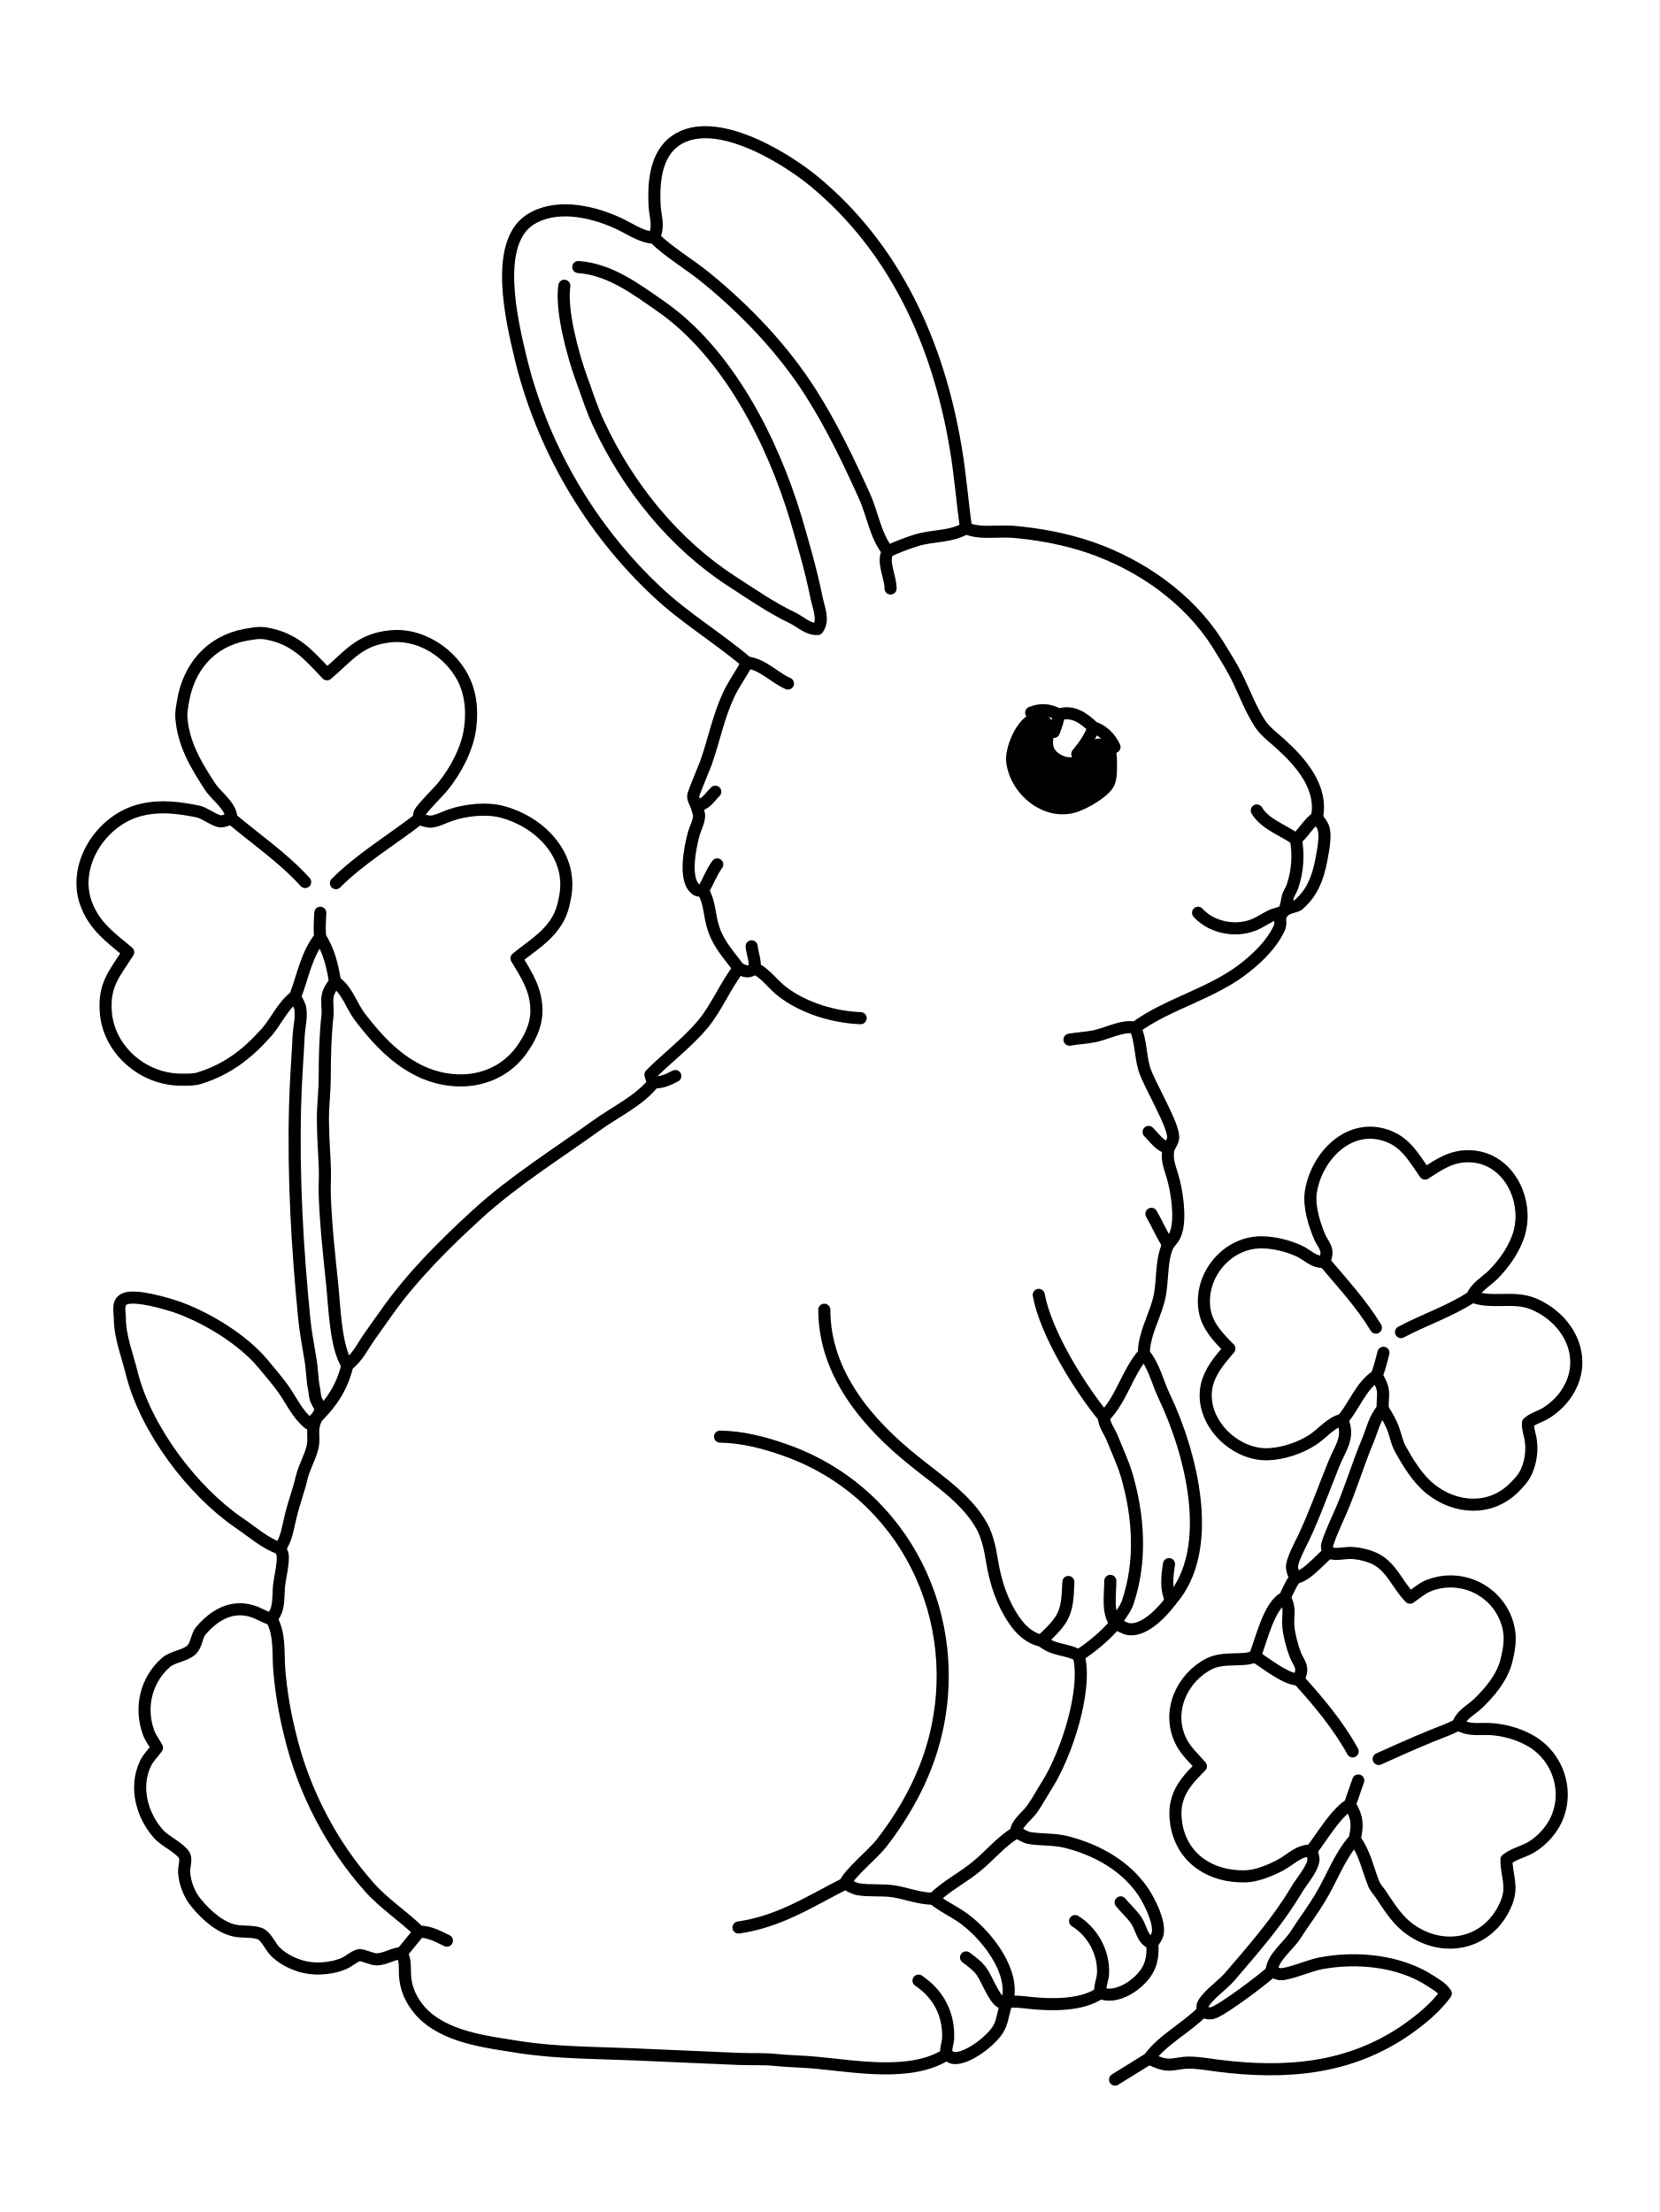
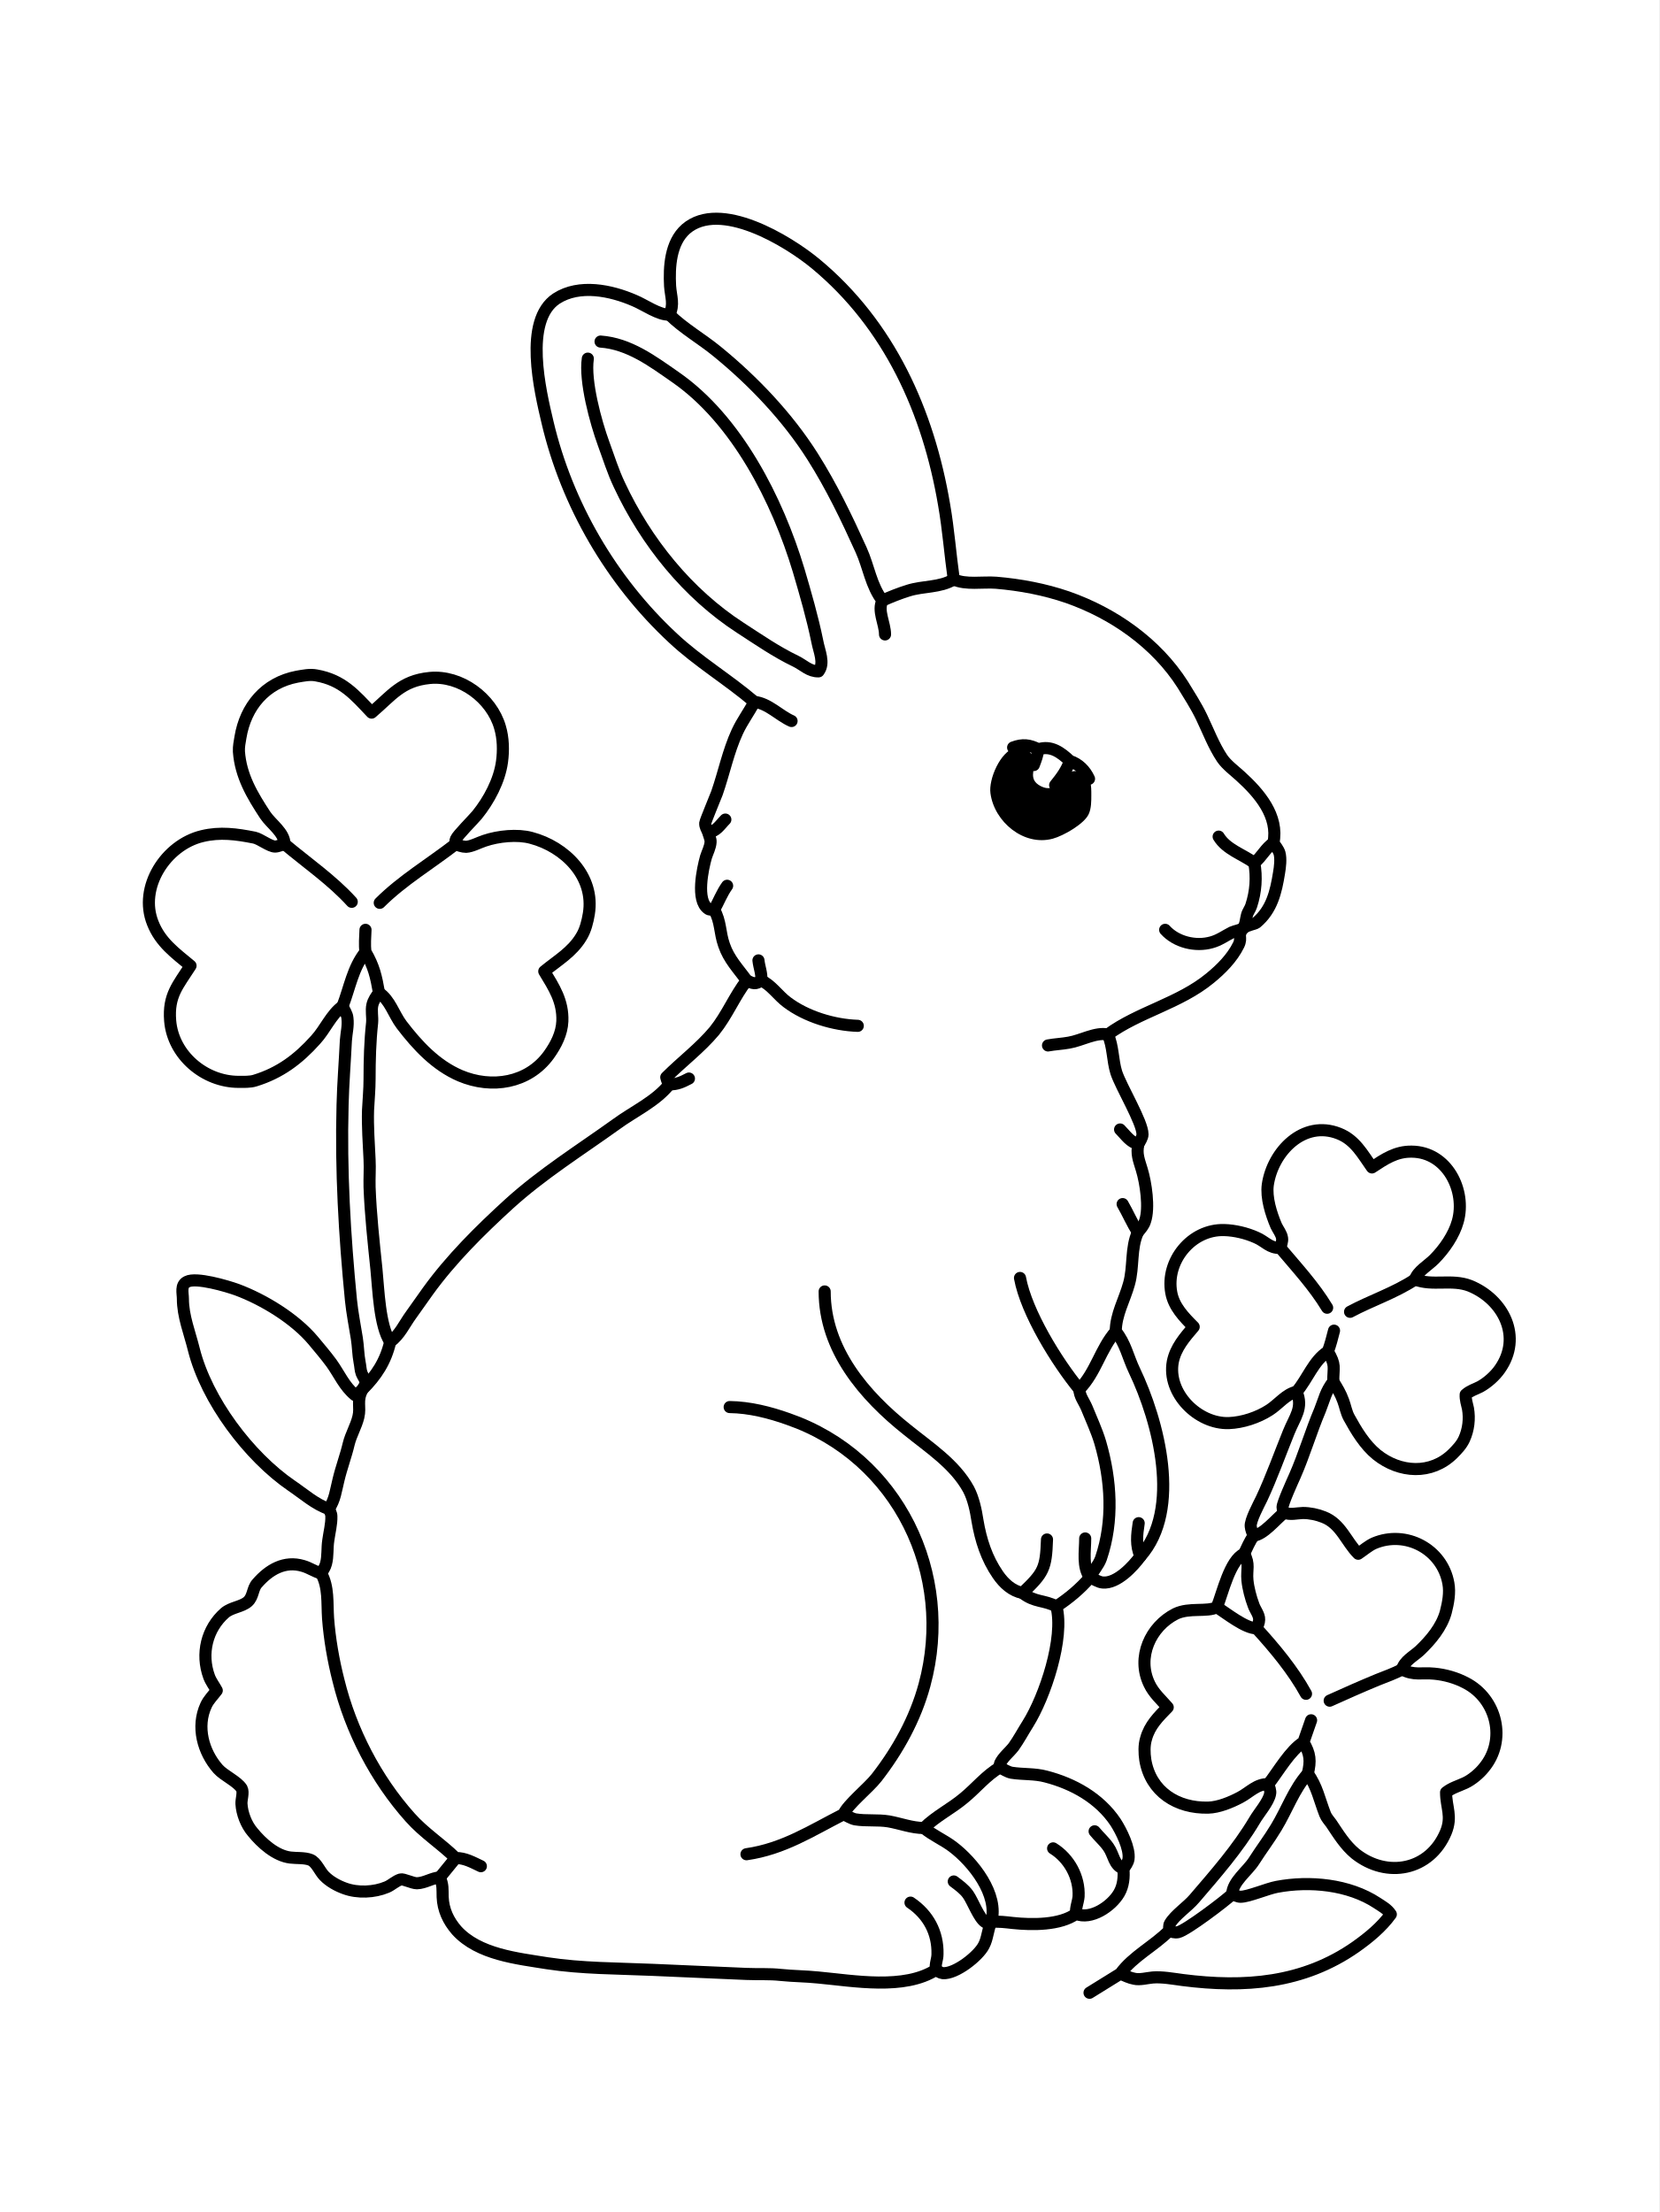
<svg xmlns="http://www.w3.org/2000/svg" version="1.1" viewBox="0 0 600 800" width="5.715in" height="7.62in" role="img" aria-label="The Garden Rabbit, a picture to color">
  <rect width="600" height="800" fill="#fff" />
-   <g transform="translate(-3.175 -3.816) scale(1.011)" fill="#fff" data-bw="white" stroke="#000" stroke-width="4.326" stroke-linecap="round" stroke-linejoin="round">
-     <path fill="none" stroke-width="4.326" d="M237 88.7 C242.7 94.3 249.7 98.2 255.9 103.3 C270.1 114.9 283.5 129 293.3 144.5 C300.7 156.2 306.6 168.5 312.3 181.1 C315.3 187.7 316.2 195.2 320.7 201 M348.7 192.7 C343.2 196 336.8 195.2 330.8 197.1 C327.3 198.2 324 199.5 320.7 201 M320.7 201 C318.6 204.9 321.7 210 321.7 214.3 M270.4 240.8 C275.8 241.3 280.2 246.2 285 248.3 M381.9 259.4 C378.4 257.6 375.7 257.3 372 258.7 M381.9 259.4 C386.9 257.8 390.7 260.6 394.3 264 M381.9 259.4 C381.6 261.6 380.9 263.6 380.1 265.6 M394.3 264 C397.7 265.1 400.3 267.7 401.8 271 M394.3 264 C393 267.7 391 270.4 388.5 273.5 M252.3 292 C255.5 291.7 256.8 289.2 259 287 M474.2 296.2 C471.2 298.1 469.6 301.7 466.7 304 M466.7 304 C467.7 309.6 467.3 315.3 465.5 320.8 C465.1 322.1 464.1 323.3 463.8 324.6 C463.3 326.5 463.4 327.8 462.4 329.6 M466.7 304 C462 300.6 455.7 298.7 452.7 293.7 M254.6 322.4 C256.3 319.4 257.6 315.9 259.7 313 M117.7 339 C121 344.6 121.9 348.7 123 355 M117.7 339 C112.7 345.2 111.5 353.1 108.7 360.3 M117.7 339 C117.3 336.2 117.6 333.2 117.7 330.3 M267.4 350.2 C269.9 351.4 270.8 351.8 273.1 350.2 M273.1 350.2 C273.4 347.5 272.3 345.1 272 342.3 M409.2 371.4 C404.4 370.4 398.8 373.8 393.9 374.6 C391.2 375.1 388.4 375.2 385.7 375.7 M237 391 C240.1 391 242 390.1 244.7 388.7 M421.2 414.4 C418.1 413.9 416.2 410.9 414 408.7 M421 449 C418.7 445.5 417.1 441.6 415 438 M412.3 488 C406.3 494.8 404.5 504.1 398 510.7 M127.4 492.1 C125.6 499.8 122 505.3 116.5 510.8 M495.6 495.9 C496.6 493.2 497.3 490.5 498 487.7 M495.6 495.9 C498.8 501.4 497.7 501.7 497.7 507.7 M495.6 495.9 C490 499.4 487.6 506.7 483.3 511.7 M398 510.7 C398.1 513.5 399.8 515.4 400.9 518 C402.7 522.5 404.8 526.9 406.2 531.6 C410.5 546.4 411.5 562.4 406.5 577.1 C405.5 579.9 403.4 581.9 402.2 584.6 M116.5 510.8 C114.1 515.3 115.9 517.5 114.9 521.6 C114 525.3 112 528.5 111.1 532.2 C110 536.9 108.2 541.6 107.1 546.3 C106 550.6 105.8 553.9 103.3 557.7 M478.4 559.2 C475.1 561.8 470.4 567.8 466.4 568.2 M462.7 575.3 C465 579.5 463.6 581.4 464 585.7 C464.3 588.8 465.3 592.6 466.4 595.5 C467 597.3 468.7 599.3 468.6 601.2 C468.6 602.4 468 603.5 467.6 604.6 M422 576.3 C420.1 572.1 420.6 567.9 421.3 563.3 M100.3 583 C103.3 588.3 102.6 594.7 103 600.6 C103.6 608.7 105.1 617.3 107.1 625.1 C111.9 644.7 121.8 663.8 135.2 678.8 C140.6 684.9 147.4 689.2 153.1 694.8 M402.2 584.6 C399.1 580.6 400.3 574.3 400.3 569.3 M375.7 590.7 C384 582.8 384.9 581.1 385.3 569.7 M375.7 590.7 C380.5 594.5 384.2 593.4 389 596 M452 596.3 C456 598.8 463.1 604.6 467.6 604.6 M486 649.3 L489 640.7 M486 649.3 C488.7 653.9 488.9 656.6 487.7 661.7 M486 649.3 C480.8 652.5 476.1 660.8 472.2 665.8 M366.8 659.2 C361.4 662.3 357.4 667.4 352.6 671.3 C347.6 675.5 341.6 678.4 337 683 M337 683 C340.5 685.9 344.6 687.6 348.2 690.3 C356.2 696.3 366.5 709.2 363.4 719.9 M153.1 694.8 C156.7 694.7 159.8 696.5 163 698 M153.1 694.8 L146.9 702.4 M415.3 699 C411.5 697.6 411.6 693.6 409.4 690.5 C407.8 688.2 405.7 686.4 404 684.3 M458 709 C455.2 711.7 440 723.2 436.8 723.9 C435.3 724.2 434.5 723.8 433.3 723.3 M363.4 719.9 C362.6 720 362 720.6 361.1 720 C358.6 718.5 356.2 711.8 354.3 709.1 C352.8 707 350.7 705.5 348.7 704" />
-     <path fill="none" stroke-width="4.326" d="M85.9 296.6 C94.7 304 104.6 310.8 112.3 319.3 M153 296.7 C143.2 304.3 132.1 310.9 123.3 319.7 M462.4 329.6 C460.9 330.6 459.5 330.6 457.9 331.3 C455.3 332.6 452.9 334.4 449.9 335.2 C443.6 337 436 335.1 431.7 330.3 M273.1 350.2 C276.9 351.8 279.8 356.2 283.2 358.7 C290.7 364.4 301.6 367.7 311 368 M476.9 455.2 C483.3 462.8 490.1 470.1 495.3 478.7 M529.8 467.6 C522 472.8 512.5 475.9 504.3 480.3 M398 510.7 C389.2 500 377.2 480.6 374.7 467 M375.7 590.7 C371.6 589.9 368.4 587 366 583.5 C361.6 577.1 359.3 570 358 562.3 C357.4 558.3 356.4 553.6 354.5 550 C349.1 540.1 339 533.6 330.5 526.7 C313.5 513.2 298 495.1 298 472.3 M467.6 604.6 C474.7 612.4 481.9 621 487 630.3 M524.7 620.7 C521.6 622.4 518.3 623.5 515.1 624.8 C508.8 627.4 502.5 630.2 496.3 633 M305.4 677.6 C307 673.8 315.2 667.3 318.4 663.2 C326.8 652.4 333.6 640.1 337.2 626.8 C349 583.3 326.9 537.4 283.7 522.4 C276.4 519.8 268.5 517.8 260.7 517.7 M305.4 677.6 C306.8 678.2 308.5 679.3 310 679.6 C314.3 680.3 318.8 679.7 323.1 680.4 C327.7 681.2 332.2 683 337 683 M305.4 677.6 C292.8 684 281.9 691.2 267.3 693.3 M396.7 716.7 C396.5 714.2 397.5 712.2 397.7 709.9 C398.1 702.3 394 694.9 387.7 691 M341.7 738.7 C341.3 736.3 342.3 734.8 342.3 732.5 C342.5 724.1 338.7 717 331.7 712.3 M210 99.3 C221.2 100.1 230.4 107 239.3 113.2 C263.5 129.9 279.5 161.6 287.8 189.2 C290.5 198.4 293.2 207.7 295.1 217 C295.8 220.9 298.1 225.5 295.6 228.8 C292 228.9 289.7 226.3 286.6 224.8 C278.9 221.1 272 216.3 264.9 211.7 C244.2 198.3 227.8 177.9 217.4 155.6 C214.9 150.4 213.2 144.8 211.2 139.4 C208.1 130.9 203.7 114.8 205 106" />
+   <g transform="translate(23.774 32.079) scale(0.921)" fill="#fff" data-bw="white" stroke="#000" stroke-width="4.749" stroke-linecap="round" stroke-linejoin="round">
+     <path fill="none" stroke-width="4.749" d="M237 88.7 C242.7 94.3 249.7 98.2 255.9 103.3 C270.1 114.9 283.5 129 293.3 144.5 C300.7 156.2 306.6 168.5 312.3 181.1 C315.3 187.7 316.2 195.2 320.7 201 M348.7 192.7 C343.2 196 336.8 195.2 330.8 197.1 C327.3 198.2 324 199.5 320.7 201 M320.7 201 C318.6 204.9 321.7 210 321.7 214.3 M270.4 240.8 C275.8 241.3 280.2 246.2 285 248.3 M381.9 259.4 C378.4 257.6 375.7 257.3 372 258.7 M381.9 259.4 C386.9 257.8 390.7 260.6 394.3 264 M381.9 259.4 C381.6 261.6 380.9 263.6 380.1 265.6 M394.3 264 C397.7 265.1 400.3 267.7 401.8 271 M394.3 264 C393 267.7 391 270.4 388.5 273.5 M252.3 292 C255.5 291.7 256.8 289.2 259 287 M474.2 296.2 C471.2 298.1 469.6 301.7 466.7 304 M466.7 304 C467.7 309.6 467.3 315.3 465.5 320.8 C465.1 322.1 464.1 323.3 463.8 324.6 C463.3 326.5 463.4 327.8 462.4 329.6 M466.7 304 C462 300.6 455.7 298.7 452.7 293.7 M254.6 322.4 C256.3 319.4 257.6 315.9 259.7 313 M117.7 339 C121 344.6 121.9 348.7 123 355 M117.7 339 C112.7 345.2 111.5 353.1 108.7 360.3 M117.7 339 C117.3 336.2 117.6 333.2 117.7 330.3 M267.4 350.2 C269.9 351.4 270.8 351.8 273.1 350.2 M273.1 350.2 C273.4 347.5 272.3 345.1 272 342.3 M409.2 371.4 C404.4 370.4 398.8 373.8 393.9 374.6 C391.2 375.1 388.4 375.2 385.7 375.7 M237 391 C240.1 391 242 390.1 244.7 388.7 M421.2 414.4 C418.1 413.9 416.2 410.9 414 408.7 M421 449 C418.7 445.5 417.1 441.6 415 438 M412.3 488 C406.3 494.8 404.5 504.1 398 510.7 M127.4 492.1 C125.6 499.8 122 505.3 116.5 510.8 M495.6 495.9 C496.6 493.2 497.3 490.5 498 487.7 M495.6 495.9 C498.8 501.4 497.7 501.7 497.7 507.7 M495.6 495.9 C490 499.4 487.6 506.7 483.3 511.7 M398 510.7 C398.1 513.5 399.8 515.4 400.9 518 C402.7 522.5 404.8 526.9 406.2 531.6 C410.5 546.4 411.5 562.4 406.5 577.1 C405.5 579.9 403.4 581.9 402.2 584.6 M116.5 510.8 C114.1 515.3 115.9 517.5 114.9 521.6 C114 525.3 112 528.5 111.1 532.2 C110 536.9 108.2 541.6 107.1 546.3 C106 550.6 105.8 553.9 103.3 557.7 M478.4 559.2 C475.1 561.8 470.4 567.8 466.4 568.2 M462.7 575.3 C465 579.5 463.6 581.4 464 585.7 C464.3 588.8 465.3 592.6 466.4 595.5 C467 597.3 468.7 599.3 468.6 601.2 C468.6 602.4 468 603.5 467.6 604.6 M422 576.3 C420.1 572.1 420.6 567.9 421.3 563.3 M100.3 583 C103.3 588.3 102.6 594.7 103 600.6 C103.6 608.7 105.1 617.3 107.1 625.1 C111.9 644.7 121.8 663.8 135.2 678.8 C140.6 684.9 147.4 689.2 153.1 694.8 M402.2 584.6 C399.1 580.6 400.3 574.3 400.3 569.3 M375.7 590.7 C384 582.8 384.9 581.1 385.3 569.7 M375.7 590.7 C380.5 594.5 384.2 593.4 389 596 M452 596.3 C456 598.8 463.1 604.6 467.6 604.6 M486 649.3 L489 640.7 M486 649.3 C488.7 653.9 488.9 656.6 487.7 661.7 M486 649.3 C480.8 652.5 476.1 660.8 472.2 665.8 M366.8 659.2 C361.4 662.3 357.4 667.4 352.6 671.3 C347.6 675.5 341.6 678.4 337 683 M337 683 C340.5 685.9 344.6 687.6 348.2 690.3 C356.2 696.3 366.5 709.2 363.4 719.9 M153.1 694.8 C156.7 694.7 159.8 696.5 163 698 M153.1 694.8 L146.9 702.4 M415.3 699 C411.5 697.6 411.6 693.6 409.4 690.5 C407.8 688.2 405.7 686.4 404 684.3 M458 709 C455.2 711.7 440 723.2 436.8 723.9 C435.3 724.2 434.5 723.8 433.3 723.3 M363.4 719.9 C362.6 720 362 720.6 361.1 720 C358.6 718.5 356.2 711.8 354.3 709.1 C352.8 707 350.7 705.5 348.7 704" />
+     <path fill="none" stroke-width="4.749" d="M85.9 296.6 C94.7 304 104.6 310.8 112.3 319.3 M153 296.7 C143.2 304.3 132.1 310.9 123.3 319.7 M462.4 329.6 C460.9 330.6 459.5 330.6 457.9 331.3 C455.3 332.6 452.9 334.4 449.9 335.2 C443.6 337 436 335.1 431.7 330.3 M273.1 350.2 C276.9 351.8 279.8 356.2 283.2 358.7 C290.7 364.4 301.6 367.7 311 368 M476.9 455.2 C483.3 462.8 490.1 470.1 495.3 478.7 M529.8 467.6 C522 472.8 512.5 475.9 504.3 480.3 M398 510.7 C389.2 500 377.2 480.6 374.7 467 M375.7 590.7 C371.6 589.9 368.4 587 366 583.5 C361.6 577.1 359.3 570 358 562.3 C357.4 558.3 356.4 553.6 354.5 550 C349.1 540.1 339 533.6 330.5 526.7 C313.5 513.2 298 495.1 298 472.3 M467.6 604.6 C474.7 612.4 481.9 621 487 630.3 M524.7 620.7 C521.6 622.4 518.3 623.5 515.1 624.8 C508.8 627.4 502.5 630.2 496.3 633 M305.4 677.6 C307 673.8 315.2 667.3 318.4 663.2 C326.8 652.4 333.6 640.1 337.2 626.8 C349 583.3 326.9 537.4 283.7 522.4 C276.4 519.8 268.5 517.8 260.7 517.7 M305.4 677.6 C306.8 678.2 308.5 679.3 310 679.6 C314.3 680.3 318.8 679.7 323.1 680.4 C327.7 681.2 332.2 683 337 683 M305.4 677.6 C292.8 684 281.9 691.2 267.3 693.3 M396.7 716.7 C396.5 714.2 397.5 712.2 397.7 709.9 C398.1 702.3 394 694.9 387.7 691 M341.7 738.7 C341.3 736.3 342.3 734.8 342.3 732.5 C342.5 724.1 338.7 717 331.7 712.3 M210 99.3 C221.2 100.1 230.4 107 239.3 113.2 C263.5 129.9 279.5 161.6 287.8 189.2 C290.5 198.4 293.2 207.7 295.1 217 C295.8 220.9 298.1 225.5 295.6 228.8 C292 228.9 289.7 226.3 286.6 224.8 C278.9 221.1 272 216.3 264.9 211.7 C244.2 198.3 227.8 177.9 217.4 155.6 C214.9 150.4 213.2 144.8 211.2 139.4 C208.1 130.9 203.7 114.8 205 106" />
    <path fill="none" d="M237 88.7 C239 84.8 237.6 81.7 237.3 77.5 C236.9 70 237.4 60.5 243.5 55.1 C256.9 43.5 283.5 59.7 294.4 68.7 C323.4 92.7 338.7 126.8 344.9 163.4 C346.6 173.1 347.3 182.9 348.7 192.7 M237 88.7 C233 89 227.2 84.8 223.3 83.2 C214.1 79.2 201.7 76.6 192.7 82.4 C179.6 91 186.3 118.8 189.2 131.1 C196.8 163.2 214.2 193.2 238.4 215.7 C248.3 225 260.1 232 270.4 240.8 M348.7 192.7 C353.4 194.9 360 193.6 365.3 194 C374.8 194.8 384.4 196.6 393.4 199.7 C411.4 206 428.2 217.7 438.6 234 C441.1 238.1 443.9 242.4 446 246.8 C448.6 252.2 450.7 257.9 454.1 263 C455.9 265.6 458.9 267.8 461.2 269.9 C468.6 276.6 476.4 285.6 474.2 296.2 M270.4 240.8 C268.3 244.8 265.6 248.4 263.7 252.5 C260.1 260.3 258.5 268.6 255.7 276.6 C255 278.5 251.2 287.5 251.1 288.4 C251 289.7 251.8 290.9 252.3 292 M252.3 292 C252.5 293.1 253.3 294.7 253.2 295.8 C253.1 297.8 252 299.8 251.4 301.7 C250.1 306.3 247.4 318.7 252.2 322 C252.8 322.5 253.8 322.4 254.6 322.4 M474.2 296.2 C475 297.4 476.2 298.8 476.6 300.2 C477.2 302.4 476.8 305.7 476.4 308 C475.2 315.4 473.6 322.4 467.5 327.5 C466.7 328.1 464.2 328.3 462.4 329.6 M254.6 322.4 C257.3 327.2 256.7 331.2 258.5 336.3 C260.4 341.9 264.1 345.6 267.4 350.2 M462.4 329.6 C459.8 332.8 462.1 333.1 460.5 336.3 C458 341.4 453.6 345.8 449.3 349.3 C437.3 359.2 421.1 362.6 409.2 371.4 M267.4 350.2 C262.6 356.4 259.7 363.8 254.7 370 C249 376.8 242 382 235.8 388.2 C236.1 389.4 236.3 390 237 391 M123 355 C121.9 356.5 120.8 358 120.4 359.8 C119.9 362 120.5 364.5 120.3 366.8 C119.5 374.1 119.3 381.5 119.3 388.9 C119.3 393 118.9 397 118.7 401.1 C118.5 407.5 119 414.1 119.3 420.5 C119.5 424.1 119.2 427.7 119.3 431.3 C119.7 442.1 120.9 452.9 122 463.6 C122.8 471.4 123.2 485.9 127.4 492.1 M108.7 360.3 C109.3 361.7 110.5 363.4 110.6 364.9 C111 368 110.2 370.8 110 373.8 C109.6 382.2 108.9 390.7 108.7 399.1 C108 424.8 109.5 450.3 112 475.8 C112.5 480.7 113.5 485.7 114.3 490.7 C114.8 493.8 114.8 497.1 115.4 500.2 C115.7 501.5 115.7 503.2 116.2 504.5 C116.6 505.6 117.9 507.1 117.7 508.3 C117.6 509.1 116.9 510.1 116.5 510.8 M409.2 371.4 C411.3 376.1 411 381.4 412.5 386.3 C414.4 392.1 422.8 405.8 422.8 410.6 C422.8 411.9 421.8 413.3 421.2 414.4 M237 391 C231.7 397.7 223 401.6 216.2 406.6 C202 416.8 187.1 426.1 174.1 437.9 C162.6 448.4 151.3 459.6 142.2 472.2 L135.6 481.5 C132.9 485.2 131.2 489.3 127.4 492.1 M421.2 414.4 C420.3 418.3 421.4 420.7 422.5 424.4 C424.1 429.6 425.6 439.5 423.8 444.7 C423.3 446.4 422.1 447.7 421 449 M421 449 C418.1 455.3 419.4 462.6 417.5 469.3 C415.8 475.5 412.3 481.4 412.3 488 M412.3 488 C416.1 492.6 417.1 498.1 419.6 503.3 C429.1 523.2 438.3 557.9 422 576.3 M497.7 507.7 C494.6 511.8 494.3 514.4 492.5 518.9 C488.9 527.4 486.3 536.4 482.6 544.8 C481.7 546.8 477.8 555.4 477.8 557 C477.8 557.8 478.2 558.5 478.4 559.2 M483.3 511.7 C486 518 482.6 521.6 480.2 527.6 C476.8 536 473.4 545.5 469.6 553.6 C468.5 555.9 465 562.3 465.3 564.6 C465.4 565.8 466 567.1 466.4 568.2 M116.5 510.8 C115.5 511.8 114.7 512.4 113.6 513 C109.4 509.6 107.4 504.7 104.3 500.4 C102.1 497.4 99.6 494.5 97.2 491.6 C90 483 77.7 475.5 67.2 471.6 C63.3 470.2 51.2 466.6 47.6 468.5 C45 469.8 46 472.9 46 475.2 C46 482 48.7 488.6 50.3 495.1 C55.3 515 71.9 537.1 88.7 548.6 C93.3 551.7 98.1 556 103.3 557.7 M103.3 557.7 C103.7 558.6 104.3 559.5 104.3 560.6 C104.4 563.6 103.5 567 103.1 570 C102.6 573.1 103 576.2 102.2 579.2 C101.9 580.5 101 581.8 100.3 583 M466.4 568.2 C464.9 570.5 463.8 572.9 462.7 575.3 M462.7 575.3 C457.1 577.8 454.3 590.6 452 596.3 M422 576.3 C419.1 580.3 412.8 587.1 407.2 586.6 C405.6 586.5 403.7 585.2 402.2 584.6 M402.2 584.6 C398.3 589.1 394 592.7 389 596 M389 596 C392.2 608.4 384.5 631.4 377.8 642.1 C375.9 645.1 374.2 648.3 372.2 651.1 C370.6 653.2 368 655.2 366.9 657.6 C366.6 658.2 366.9 658.7 366.8 659.2 M366.8 659.2 C368.2 659.9 369.8 661 371.4 661.3 C375.8 662 380.5 661.6 384.9 662.8 C395.7 665.6 405.9 671.3 412.2 680.7 C414.4 684.1 417.9 691 417.3 695.2 C417.1 696.6 416.1 697.9 415.3 699 M487.7 661.7 C482.3 667.7 479.5 675.9 475.3 682.8 C472.6 687.3 469.4 691.5 466.6 695.9 C464 700 458.2 704 458 709 M472.2 665.8 C472.5 666.9 473.2 668.4 472.9 669.6 C472.3 672.8 468.4 677.2 466.8 680 C460.2 691.1 451.6 700.9 443.2 710.7 C440.5 713.9 435.6 717.1 433.6 720.5 C433.1 721.3 433.3 722.5 433.3 723.3 M415.3 699 C415.6 702.2 415.3 705.7 413.6 708.6 C410.6 713.8 402.5 719.2 396.7 716.7 M146.9 702.4 C148.2 705.6 147.9 706.8 148 710.1 C148.2 715.1 150.2 719.4 153.5 723.2 C162.1 732.7 177.3 734.2 189 736.1 C202.7 738.2 216.6 738.1 230.4 738.7 L267.2 740.3 C271.7 740.5 276.3 740.2 280.8 740.7 C285.7 741.2 290.5 741.2 295.4 741.7 C309.5 743 329.2 746.7 341.7 738.7 M458 709 C459 709.3 460.2 710 461.3 710 C464.4 710 471.8 706.8 475.6 706.1 C488.4 703.7 503.8 705.1 515 712.5 C517.1 713.9 518.9 714.8 520.3 716.9 C516.7 721.9 511.6 726.1 506.5 729.7 C485.9 744.1 462.8 745.8 438.6 742.7 C434.8 742.2 430.5 741.4 426.8 741.7 C424.6 741.9 421.7 742.7 419.6 742.2 C417.8 741.9 415.8 740.9 414.1 740.2 M396.7 716.7 C390.4 721.2 379.5 721.1 371.9 720.3 C369.1 720 366.3 719.6 363.4 719.9 M363.4 719.9 C362 722.9 362 726.3 360.5 729.1 C358.4 733.3 349.4 740.4 344.4 740 C343.4 739.9 342.5 739.2 341.7 738.7 M433.3 723.3 C427.4 729.3 419 733.4 414.1 740.2 M414.1 740.2 L402 747.7 M85.9 296.6 C85.9 292.1 80.7 288.8 78.3 285.2 C73.2 277.4 68.7 269.9 68 260.3 C67.9 258.3 68.3 256.6 68.6 254.7 C70.6 242.6 78.3 233.3 90.8 230.9 C93.2 230.5 95.8 229.9 98.4 230.4 C108.6 232.2 113.4 237.9 120.1 245 C127.9 238.4 131.7 232.5 142.9 231.4 C155 230.2 167.2 239.3 170.5 250.7 C171.8 255 171.9 259.9 171.3 264.3 C170.3 271.7 166.2 279.4 161.5 285.2 C160 287 153.8 293.2 153.2 294.7 C152.9 295.3 153.1 296 153 296.7 M85.9 296.6 C84.8 296.9 83.3 297.6 82.2 297.6 C80.1 297.6 76.4 294.6 74.1 294.1 C67.1 292.7 60.6 291.8 53.6 293.5 C39.3 296.9 28.5 313.6 34.2 327.7 C37.2 335.3 43 339.4 49 344.4 C44.1 352.1 40.2 356 41 366 C42.1 379.5 54.5 390 67.9 390 C69.9 390 72.4 390.1 74.3 389.5 C84.1 386.5 91.3 381.1 98.1 373.5 C101.9 369.4 104.2 363.5 108.7 360.3 M153 296.7 C154.3 297.1 155.7 297.7 157.2 297.7 C159.4 297.6 162.3 296 164.5 295.3 C169.8 293.5 177.3 292.7 182.8 294.2 C196 297.7 207.8 309.3 205.4 324 C204.9 327 204.1 330.4 202.4 333.1 C198.8 339.1 193.1 342.3 187.9 346.6 C191.7 352.9 195.3 358.3 195 366.2 C194.8 371 192.5 375.5 189.7 379.4 C181.6 390.6 167.2 392.8 154.9 387.6 C145.3 383.5 138.1 375.7 131.9 367.6 C128.8 363.5 127.3 357.8 123 355 M529.8 467.6 C530.8 464.4 534.9 462.1 537.3 459.7 C541.3 455.7 545.1 450.2 546.6 444.8 C550 432.7 542.4 417.5 528.5 417.4 C522.3 417.3 517.9 420.3 512.9 423.6 C509.2 418.4 506.3 412.8 499.9 410.3 C486 404.8 473.9 417.4 472 430.4 C471.3 435.5 473.3 441.8 475.3 446.5 C476 448 477.4 449.7 477.6 451.4 C477.8 452.6 477.2 454 476.9 455.2 M476.9 455.2 C472.7 455.4 471 452.6 467.4 451.1 C463.6 449.4 459 448.3 454.9 448.2 C442 447.8 431.8 460.4 434.1 472.8 C435.1 478.3 439.1 482.4 442.9 486.2 C439.4 490.3 435.8 494.4 434.7 499.9 C432.4 512.3 444.6 524.4 456.7 524 C462.1 523.8 468.1 521.8 472.6 518.9 C476.1 516.7 479.2 512.5 483.3 511.7 M529.8 467.6 C536.8 470.3 544.2 467.3 551.4 470.1 C564.6 475.5 572 490.2 563.1 502.8 C561.3 505.4 558.3 508.1 555.4 509.7 C553.3 510.8 551.5 511.2 549.7 512.8 C549.6 514.8 550.2 516.4 550.6 518.3 C551.3 522.3 550.8 526.6 549.1 530.3 C548.1 532.5 546.4 534.3 544.7 536 C536.2 544.4 523.8 543.6 514.8 536.4 C510.1 532.6 506.7 526.9 503.9 521.8 C502.8 519.8 502.4 517.3 501.6 515.2 C500.6 512.4 499.2 510.1 497.7 507.7 M478.4 559.2 C481.1 560.1 483 559.4 485.8 559.3 C488.5 559.3 491.4 559.9 493.9 560.9 C500.7 563.5 502.8 570.6 507.5 575.3 C509.6 573.9 511.5 572.2 513.7 571.2 C526.2 565.9 540.5 573.5 542.9 586.9 C543.6 590.6 542.8 594.7 541.9 598.2 C540.3 604.1 536 609.2 531.7 613.3 C529.1 615.7 525.7 617.3 524.7 620.7 M452 596.3 C448.1 598.3 441.2 596.3 435.8 598.9 C425.9 603.9 420.4 616 425.5 626.5 C427.2 630.1 430.2 632.7 432.7 635.6 C429.1 639.3 425.6 642.7 424.2 647.9 C423.4 650.5 423.5 653.6 423.9 656.3 C426 668.8 436.4 675.3 448.6 675 C452.7 674.9 457.5 672.9 461.1 671 C464.9 669 467.7 665.6 472.2 665.8 M100.3 583 C97.9 582.4 95.7 580.8 93.2 580.1 C85.9 577.9 79.8 581.6 75.2 586.9 C73.3 588.9 73.7 592.1 71.5 594.1 C69.1 596.2 65.1 596.3 62.5 598.5 C55.4 604.7 53 614.6 56.3 623.6 C57 625.5 58.4 627.3 59.3 629 C57.9 630.9 56.1 632.6 55.1 634.8 C51.2 643.2 53.9 653.1 59.8 659.8 C62.2 662.5 67.4 664.7 69.1 667.5 C69.9 669 68.9 671.8 69 673.5 C69.2 677.3 70.9 681.7 73.4 684.6 C76.9 688.9 82.4 693.9 88.2 694.6 C90.6 694.9 93.8 694.6 96.1 695.5 C98.4 696.4 99.8 700.1 101.5 701.8 C103.6 704 106.7 705.7 109.5 706.7 C114.6 708.6 121.1 708.3 126.1 706.2 C128 705.4 129.5 703.8 131.5 703.2 C132.6 702.9 136.1 704.7 137.9 704.7 C141.1 704.6 143.8 702.6 146.9 702.4 M524.7 620.7 C529.3 623.2 532.5 621.9 537.4 622.4 C541.6 622.8 545.9 624 549.7 626 C562 632.3 565.8 648.6 556.9 659.3 C555.1 661.6 552.1 664.1 549.5 665.3 C546.7 666.6 544.3 667.2 542 669 C542 674.9 544.5 678.4 541.9 684.7 C535.6 699.7 518.8 702.9 506.4 693.1 C502.3 689.7 499.8 685.5 496.9 681.2 C496.1 680.1 495 678.9 494.5 677.6 C492.3 672 491.3 666.5 487.7 661.7" />
    <path fill="#000" stroke="none" d="M372.8 258.8 C367 260.2 362.3 271.2 363.1 276.7 C364.6 287.9 376.2 297.6 387.6 294.5 C391.7 293.4 400 288.7 401.7 284.8 C402.7 282.6 402.7 279.8 402.7 277.4 C402.7 273.7 402.8 270 398.6 268.4 C391 265.5 390.7 278 382.7 273.8 C377.9 271.2 380.6 267.5 380.3 264.2 C380 260.6 376.3 258 372.8 258.8 Z" />
  </g>
</svg>
